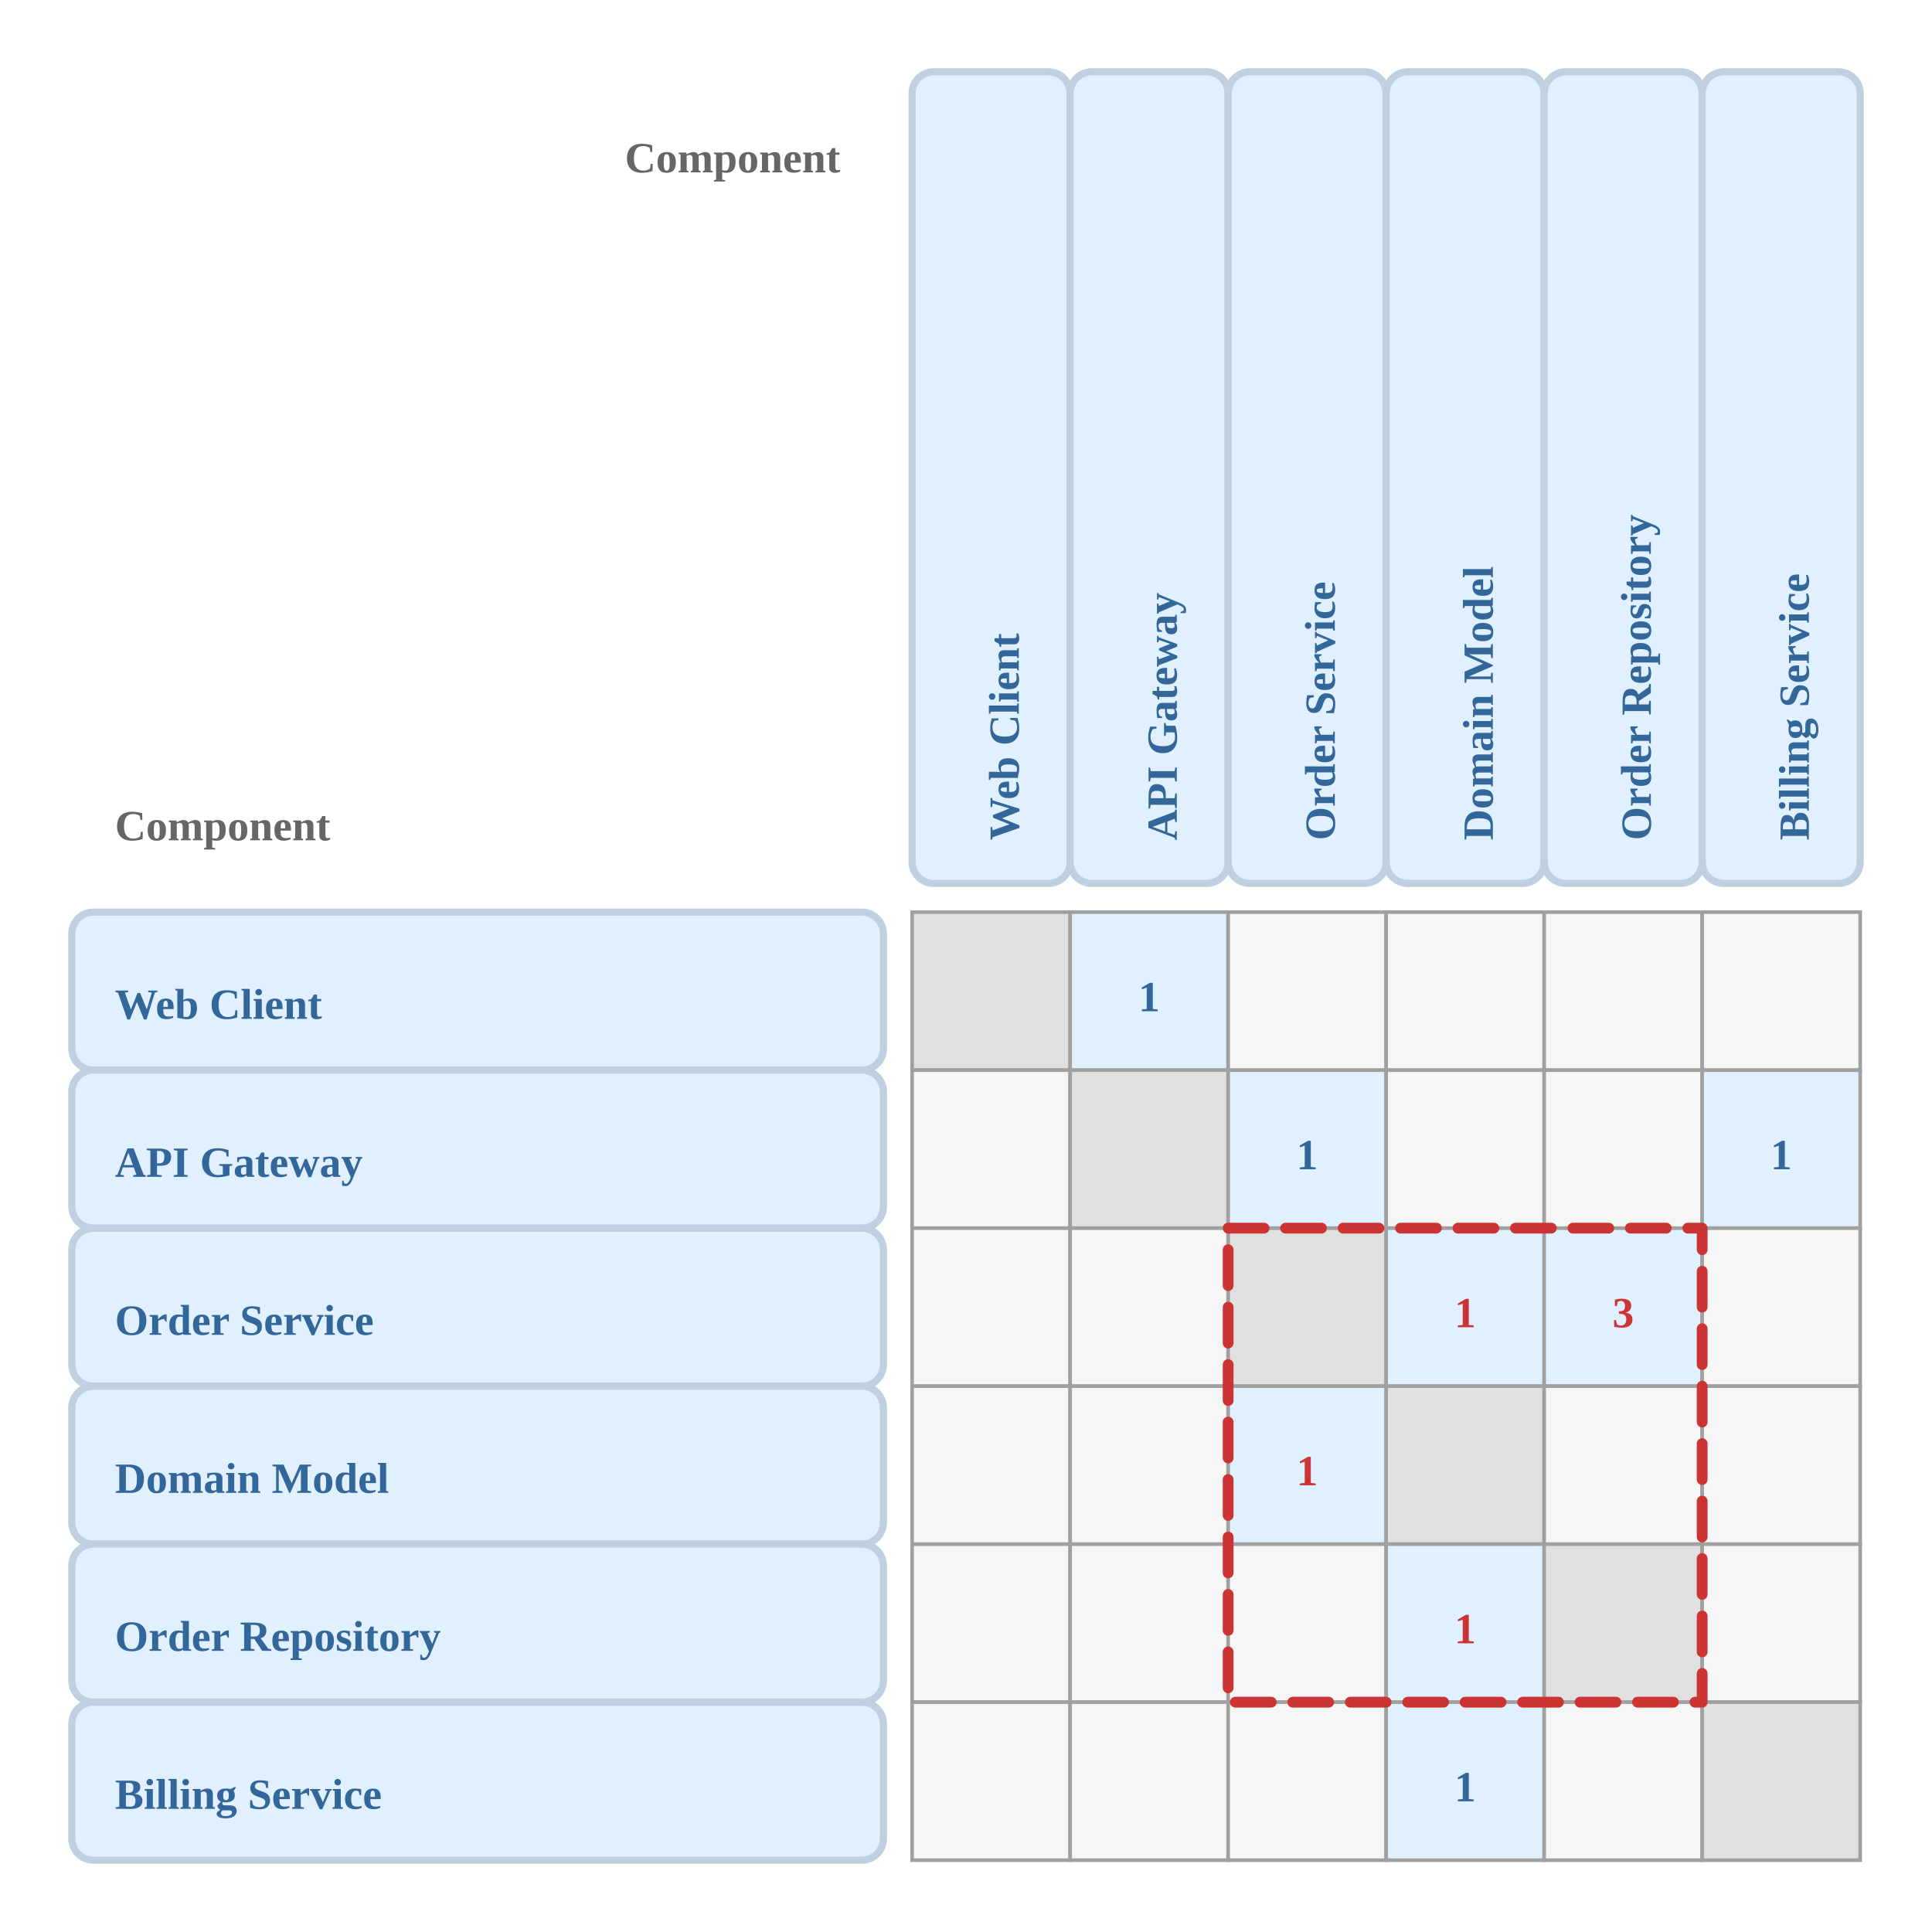
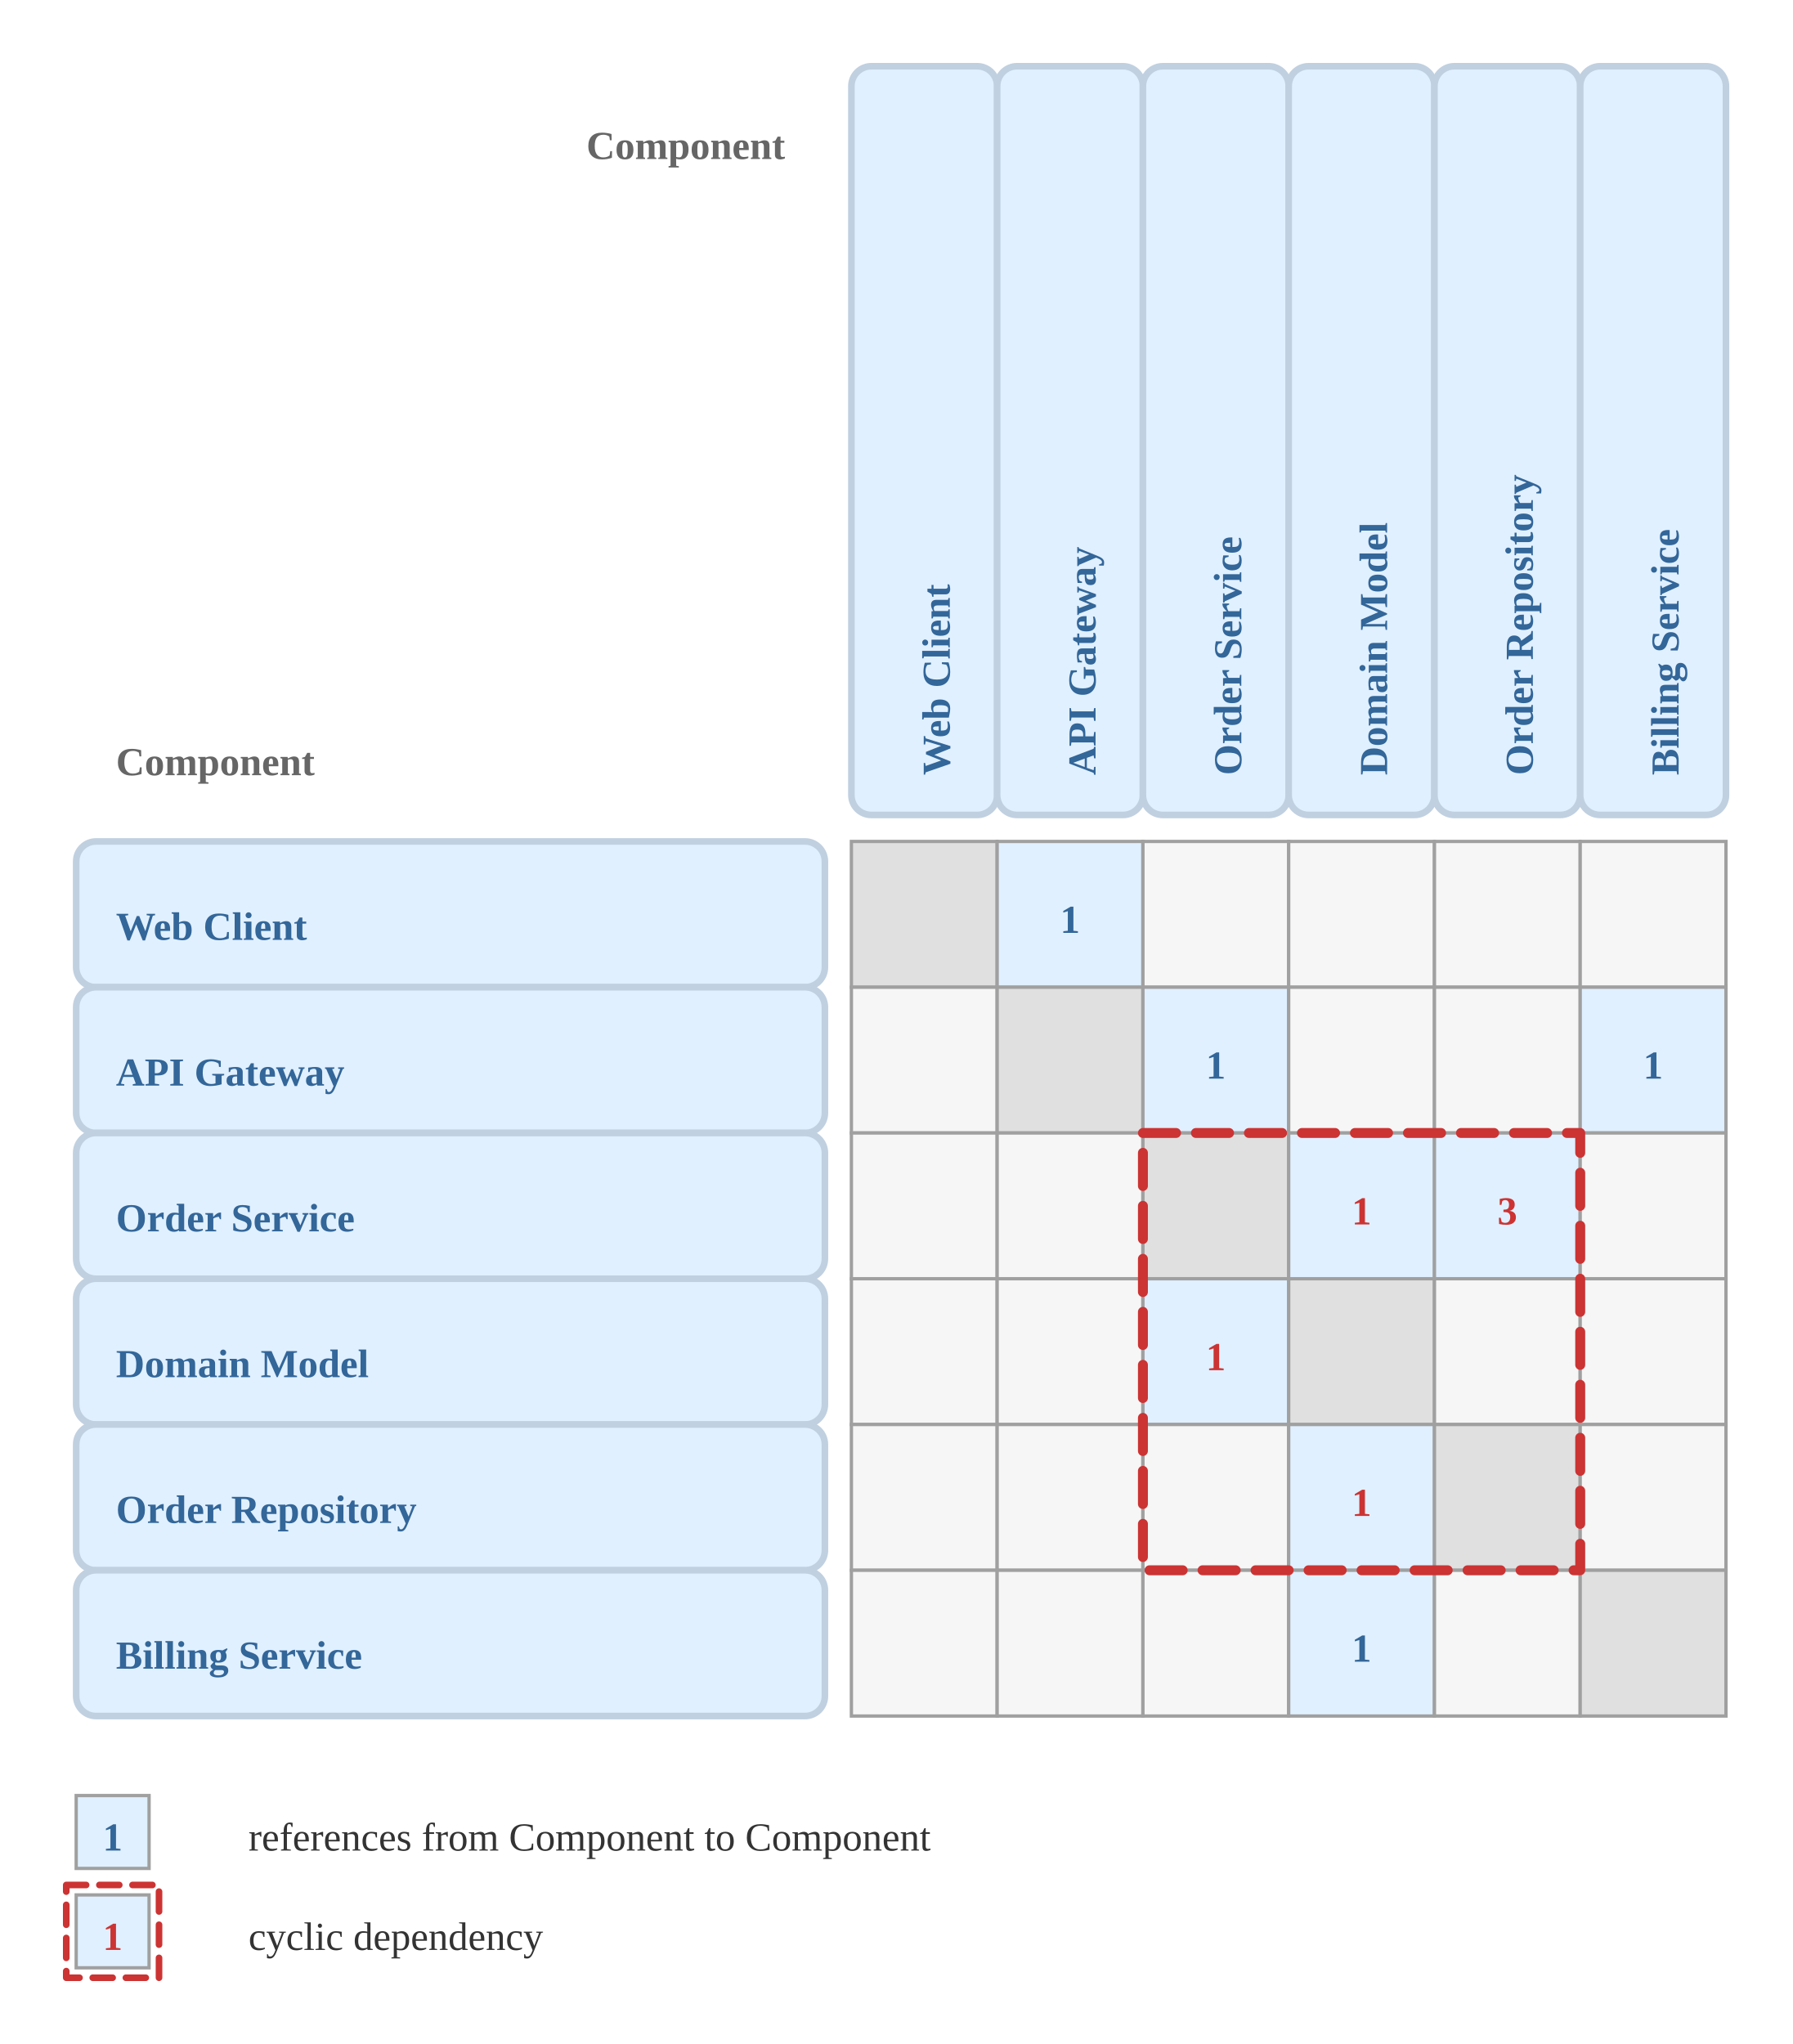
- <svg xmlns="http://www.w3.org/2000/svg" viewBox="20 20 538 538" width="538" height="538">
+ <svg xmlns="http://www.w3.org/2000/svg" viewBox="17 20 541 617" width="541" height="617">
  <defs>
    <style>
.gradia-3167da4d { fill: none; stroke: var(--gradia-color-edge-line, #999999); stroke-width: 3 }
.gradia-6c7500cd { fill: var(--gradia-color-edge-line, #999999) }
.gradia-613ab0f0 { fill: var(--gradia-color-node-regular-box, #e0f0ff); stroke: var(--gradia-color-node-regular-border, #c0d0e0); stroke-width: 2 }
.gradia-831be281 { fill: var(--gradia-color-node-self-box, #e0e0e0); stroke: var(--gradia-color-container-border, #a0a0a0); stroke-width: 1 }
.gradia-063da071 { fill: var(--gradia-color-node-regular-box, #e0f0ff); stroke: var(--gradia-color-container-border, #a0a0a0); stroke-width: 1 }
.gradia-de61de06 { fill: var(--gradia-color-container-box, #f6f6f6); stroke: var(--gradia-color-container-border, #a0a0a0); stroke-width: 1 }
.gradia-8f5f281a { fill: none; stroke: var(--gradia-color-mark-violation, #cc3333); stroke-width: 3; stroke-linecap: round; stroke-linejoin: round }
+ .gradia-67ddb258 { fill: none; stroke: var(--gradia-color-mark-violation, #cc3333); stroke-width: 2; stroke-linecap: round; stroke-linejoin: round }
.gradia-8f91fa3b { font-family: var(--gradia-font-family, 'Helvetica'), ui-sans-serif, -apple-system, Helvetica, Arial, sans-serif; font-size: var(--gradia-size-font-prop, 22px); font-weight: 600; fill: var(--gradia-color-node-regular-name, #336699) }
.gradia-5f52a16d { font-family: var(--gradia-font-family, 'Helvetica'), ui-sans-serif, -apple-system, Helvetica, Arial, sans-serif; font-size: var(--gradia-size-font-type, 16px); font-weight: 600; fill: var(--gradia-color-container-name, #666666) }
.gradia-c8482516 { font-family: var(--gradia-font-family, 'Helvetica'), ui-sans-serif, -apple-system, Helvetica, Arial, sans-serif; font-size: var(--gradia-size-font-type, 16px); font-weight: 600; fill: var(--gradia-color-node-regular-name, #336699) }
.gradia-f7e4690f { font-family: var(--gradia-font-family, 'Helvetica'), ui-sans-serif, -apple-system, Helvetica, Arial, sans-serif; font-size: var(--gradia-size-font-type, 16px); font-weight: 600; fill: var(--gradia-color-mark-violation, #cc3333) }
+ .gradia-30902e78 { font-family: var(--gradia-font-family, 'Helvetica'), ui-sans-serif, -apple-system, Helvetica, Arial, sans-serif; font-size: var(--gradia-size-font-type, 16px); fill: var(--gradia-color-edge-name, #333333); stroke: var(--gradia-color-edge-halo, #ffffff); stroke-width: 4.5; paint-order: stroke; stroke-linejoin: round }
</style>
    <marker id="gradia-25d334bb8e85-arrow" viewBox="0 0 10 10" refX="9" refY="5" markerWidth="21" markerHeight="21" markerUnits="userSpaceOnUse" orient="auto-start-reverse">
      <path d="M 0 1 L 9 5 L 0 9 z" class="gradia-6c7500cd" />
    </marker>
  </defs>
  <path d="M 274 40 m 6 0 h 32 a 6 6 0 0 1 6 6 v 214 a 6 6 0 0 1 -6 6 h -32 a 6 6 0 0 1 -6 -6 v -214 a 6 6 0 0 1 6 -6 z" class="gradia-613ab0f0" />
  <path d="M 318 40 m 6 0 h 32 a 6 6 0 0 1 6 6 v 214 a 6 6 0 0 1 -6 6 h -32 a 6 6 0 0 1 -6 -6 v -214 a 6 6 0 0 1 6 -6 z" class="gradia-613ab0f0" />
  <path d="M 362 40 m 6 0 h 32 a 6 6 0 0 1 6 6 v 214 a 6 6 0 0 1 -6 6 h -32 a 6 6 0 0 1 -6 -6 v -214 a 6 6 0 0 1 6 -6 z" class="gradia-613ab0f0" />
  <path d="M 406 40 m 6 0 h 32 a 6 6 0 0 1 6 6 v 214 a 6 6 0 0 1 -6 6 h -32 a 6 6 0 0 1 -6 -6 v -214 a 6 6 0 0 1 6 -6 z" class="gradia-613ab0f0" />
  <path d="M 450 40 m 6 0 h 32 a 6 6 0 0 1 6 6 v 214 a 6 6 0 0 1 -6 6 h -32 a 6 6 0 0 1 -6 -6 v -214 a 6 6 0 0 1 6 -6 z" class="gradia-613ab0f0" />
  <path d="M 494 40 m 6 0 h 32 a 6 6 0 0 1 6 6 v 214 a 6 6 0 0 1 -6 6 h -32 a 6 6 0 0 1 -6 -6 v -214 a 6 6 0 0 1 6 -6 z" class="gradia-613ab0f0" />
  <path d="M 40 274 m 6 0 h 214 a 6 6 0 0 1 6 6 v 32 a 6 6 0 0 1 -6 6 h -214 a 6 6 0 0 1 -6 -6 v -32 a 6 6 0 0 1 6 -6 z" class="gradia-613ab0f0" />
  <path d="M 40 318 m 6 0 h 214 a 6 6 0 0 1 6 6 v 32 a 6 6 0 0 1 -6 6 h -214 a 6 6 0 0 1 -6 -6 v -32 a 6 6 0 0 1 6 -6 z" class="gradia-613ab0f0" />
  <path d="M 40 362 m 6 0 h 214 a 6 6 0 0 1 6 6 v 32 a 6 6 0 0 1 -6 6 h -214 a 6 6 0 0 1 -6 -6 v -32 a 6 6 0 0 1 6 -6 z" class="gradia-613ab0f0" />
  <path d="M 40 406 m 6 0 h 214 a 6 6 0 0 1 6 6 v 32 a 6 6 0 0 1 -6 6 h -214 a 6 6 0 0 1 -6 -6 v -32 a 6 6 0 0 1 6 -6 z" class="gradia-613ab0f0" />
  <path d="M 40 450 m 6 0 h 214 a 6 6 0 0 1 6 6 v 32 a 6 6 0 0 1 -6 6 h -214 a 6 6 0 0 1 -6 -6 v -32 a 6 6 0 0 1 6 -6 z" class="gradia-613ab0f0" />
  <path d="M 40 494 m 6 0 h 214 a 6 6 0 0 1 6 6 v 32 a 6 6 0 0 1 -6 6 h -214 a 6 6 0 0 1 -6 -6 v -32 a 6 6 0 0 1 6 -6 z" class="gradia-613ab0f0" />
  <path d="M 274 274 h 44 v 44 h -44 z" class="gradia-831be281" />
  <path d="M 318 274 h 44 v 44 h -44 z" class="gradia-063da071" />
  <path d="M 362 274 h 44 v 44 h -44 z" class="gradia-de61de06" />
  <path d="M 406 274 h 44 v 44 h -44 z" class="gradia-de61de06" />
  <path d="M 450 274 h 44 v 44 h -44 z" class="gradia-de61de06" />
  <path d="M 494 274 h 44 v 44 h -44 z" class="gradia-de61de06" />
  <path d="M 274 318 h 44 v 44 h -44 z" class="gradia-de61de06" />
  <path d="M 318 318 h 44 v 44 h -44 z" class="gradia-831be281" />
  <path d="M 362 318 h 44 v 44 h -44 z" class="gradia-063da071" />
  <path d="M 406 318 h 44 v 44 h -44 z" class="gradia-de61de06" />
  <path d="M 450 318 h 44 v 44 h -44 z" class="gradia-de61de06" />
  <path d="M 494 318 h 44 v 44 h -44 z" class="gradia-063da071" />
  <path d="M 274 362 h 44 v 44 h -44 z" class="gradia-de61de06" />
  <path d="M 318 362 h 44 v 44 h -44 z" class="gradia-de61de06" />
  <path d="M 362 362 h 44 v 44 h -44 z" class="gradia-831be281" />
  <path d="M 406 362 h 44 v 44 h -44 z" class="gradia-063da071" />
  <path d="M 450 362 h 44 v 44 h -44 z" class="gradia-063da071" />
  <path d="M 494 362 h 44 v 44 h -44 z" class="gradia-de61de06" />
  <path d="M 274 406 h 44 v 44 h -44 z" class="gradia-de61de06" />
  <path d="M 318 406 h 44 v 44 h -44 z" class="gradia-de61de06" />
  <path d="M 362 406 h 44 v 44 h -44 z" class="gradia-063da071" />
  <path d="M 406 406 h 44 v 44 h -44 z" class="gradia-831be281" />
  <path d="M 450 406 h 44 v 44 h -44 z" class="gradia-de61de06" />
  <path d="M 494 406 h 44 v 44 h -44 z" class="gradia-de61de06" />
  <path d="M 274 450 h 44 v 44 h -44 z" class="gradia-de61de06" />
  <path d="M 318 450 h 44 v 44 h -44 z" class="gradia-de61de06" />
  <path d="M 362 450 h 44 v 44 h -44 z" class="gradia-de61de06" />
  <path d="M 406 450 h 44 v 44 h -44 z" class="gradia-063da071" />
  <path d="M 450 450 h 44 v 44 h -44 z" class="gradia-831be281" />
  <path d="M 494 450 h 44 v 44 h -44 z" class="gradia-de61de06" />
  <path d="M 274 494 h 44 v 44 h -44 z" class="gradia-de61de06" />
  <path d="M 318 494 h 44 v 44 h -44 z" class="gradia-de61de06" />
  <path d="M 362 494 h 44 v 44 h -44 z" class="gradia-de61de06" />
  <path d="M 406 494 h 44 v 44 h -44 z" class="gradia-063da071" />
  <path d="M 450 494 h 44 v 44 h -44 z" class="gradia-de61de06" />
  <path d="M 494 494 h 44 v 44 h -44 z" class="gradia-831be281" />
  <path d="M 362 362 h 132 v 132 h -132 z" class="gradia-8f5f281a" stroke-dasharray="10 6" />
+   <path d="M 40 562 h 22 v 22 h -22 z" class="gradia-063da071" />
+   <path d="M 40 592 h 22 v 22 h -22 z" class="gradia-063da071" />
+   <path d="M 37 589 h 28 v 28 h -28 z" class="gradia-67ddb258" stroke-dasharray="6 4" />
  <text x="303.7" y="254" transform="rotate(-90 303.7 254)" class="gradia-8f91fa3b">Web Client</text>
  <text x="347.7" y="254" transform="rotate(-90 347.7 254)" class="gradia-8f91fa3b">API Gateway</text>
  <text x="391.7" y="254" transform="rotate(-90 391.7 254)" class="gradia-8f91fa3b">Order Service</text>
  <text x="435.7" y="254" transform="rotate(-90 435.7 254)" class="gradia-8f91fa3b">Domain Model</text>
  <text x="479.7" y="254" transform="rotate(-90 479.7 254)" class="gradia-8f91fa3b">Order Repository</text>
  <text x="523.7" y="254" transform="rotate(-90 523.7 254)" class="gradia-8f91fa3b">Billing Service</text>
  <text x="52" y="303.7" class="gradia-8f91fa3b">Web Client</text>
  <text x="52" y="347.7" class="gradia-8f91fa3b">API Gateway</text>
  <text x="52" y="391.7" class="gradia-8f91fa3b">Order Service</text>
  <text x="52" y="435.7" class="gradia-8f91fa3b">Domain Model</text>
  <text x="52" y="479.7" class="gradia-8f91fa3b">Order Repository</text>
  <text x="52" y="523.7" class="gradia-8f91fa3b">Billing Service</text>
  <text x="52" y="254" class="gradia-5f52a16d">Component</text>
  <text x="254" y="68" text-anchor="end" class="gradia-5f52a16d">Component</text>
  <text x="340" y="301.6" text-anchor="middle" class="gradia-c8482516">1</text>
  <text x="384" y="345.6" text-anchor="middle" class="gradia-c8482516">1</text>
  <text x="516" y="345.6" text-anchor="middle" class="gradia-c8482516">1</text>
  <text x="428" y="389.6" text-anchor="middle" class="gradia-f7e4690f">1</text>
  <text x="472" y="389.6" text-anchor="middle" class="gradia-f7e4690f">3</text>
  <text x="384" y="433.6" text-anchor="middle" class="gradia-f7e4690f">1</text>
  <text x="428" y="477.6" text-anchor="middle" class="gradia-f7e4690f">1</text>
  <text x="428" y="521.6" text-anchor="middle" class="gradia-c8482516">1</text>
+   <text x="51" y="578.6" text-anchor="middle" class="gradia-c8482516">1</text>
+   <text x="92" y="578.6" class="gradia-30902e78">references from Component to Component</text>
+   <text x="51" y="608.6" text-anchor="middle" class="gradia-f7e4690f">1</text>
+   <text x="92" y="608.6" class="gradia-30902e78">cyclic dependency</text>
</svg>
